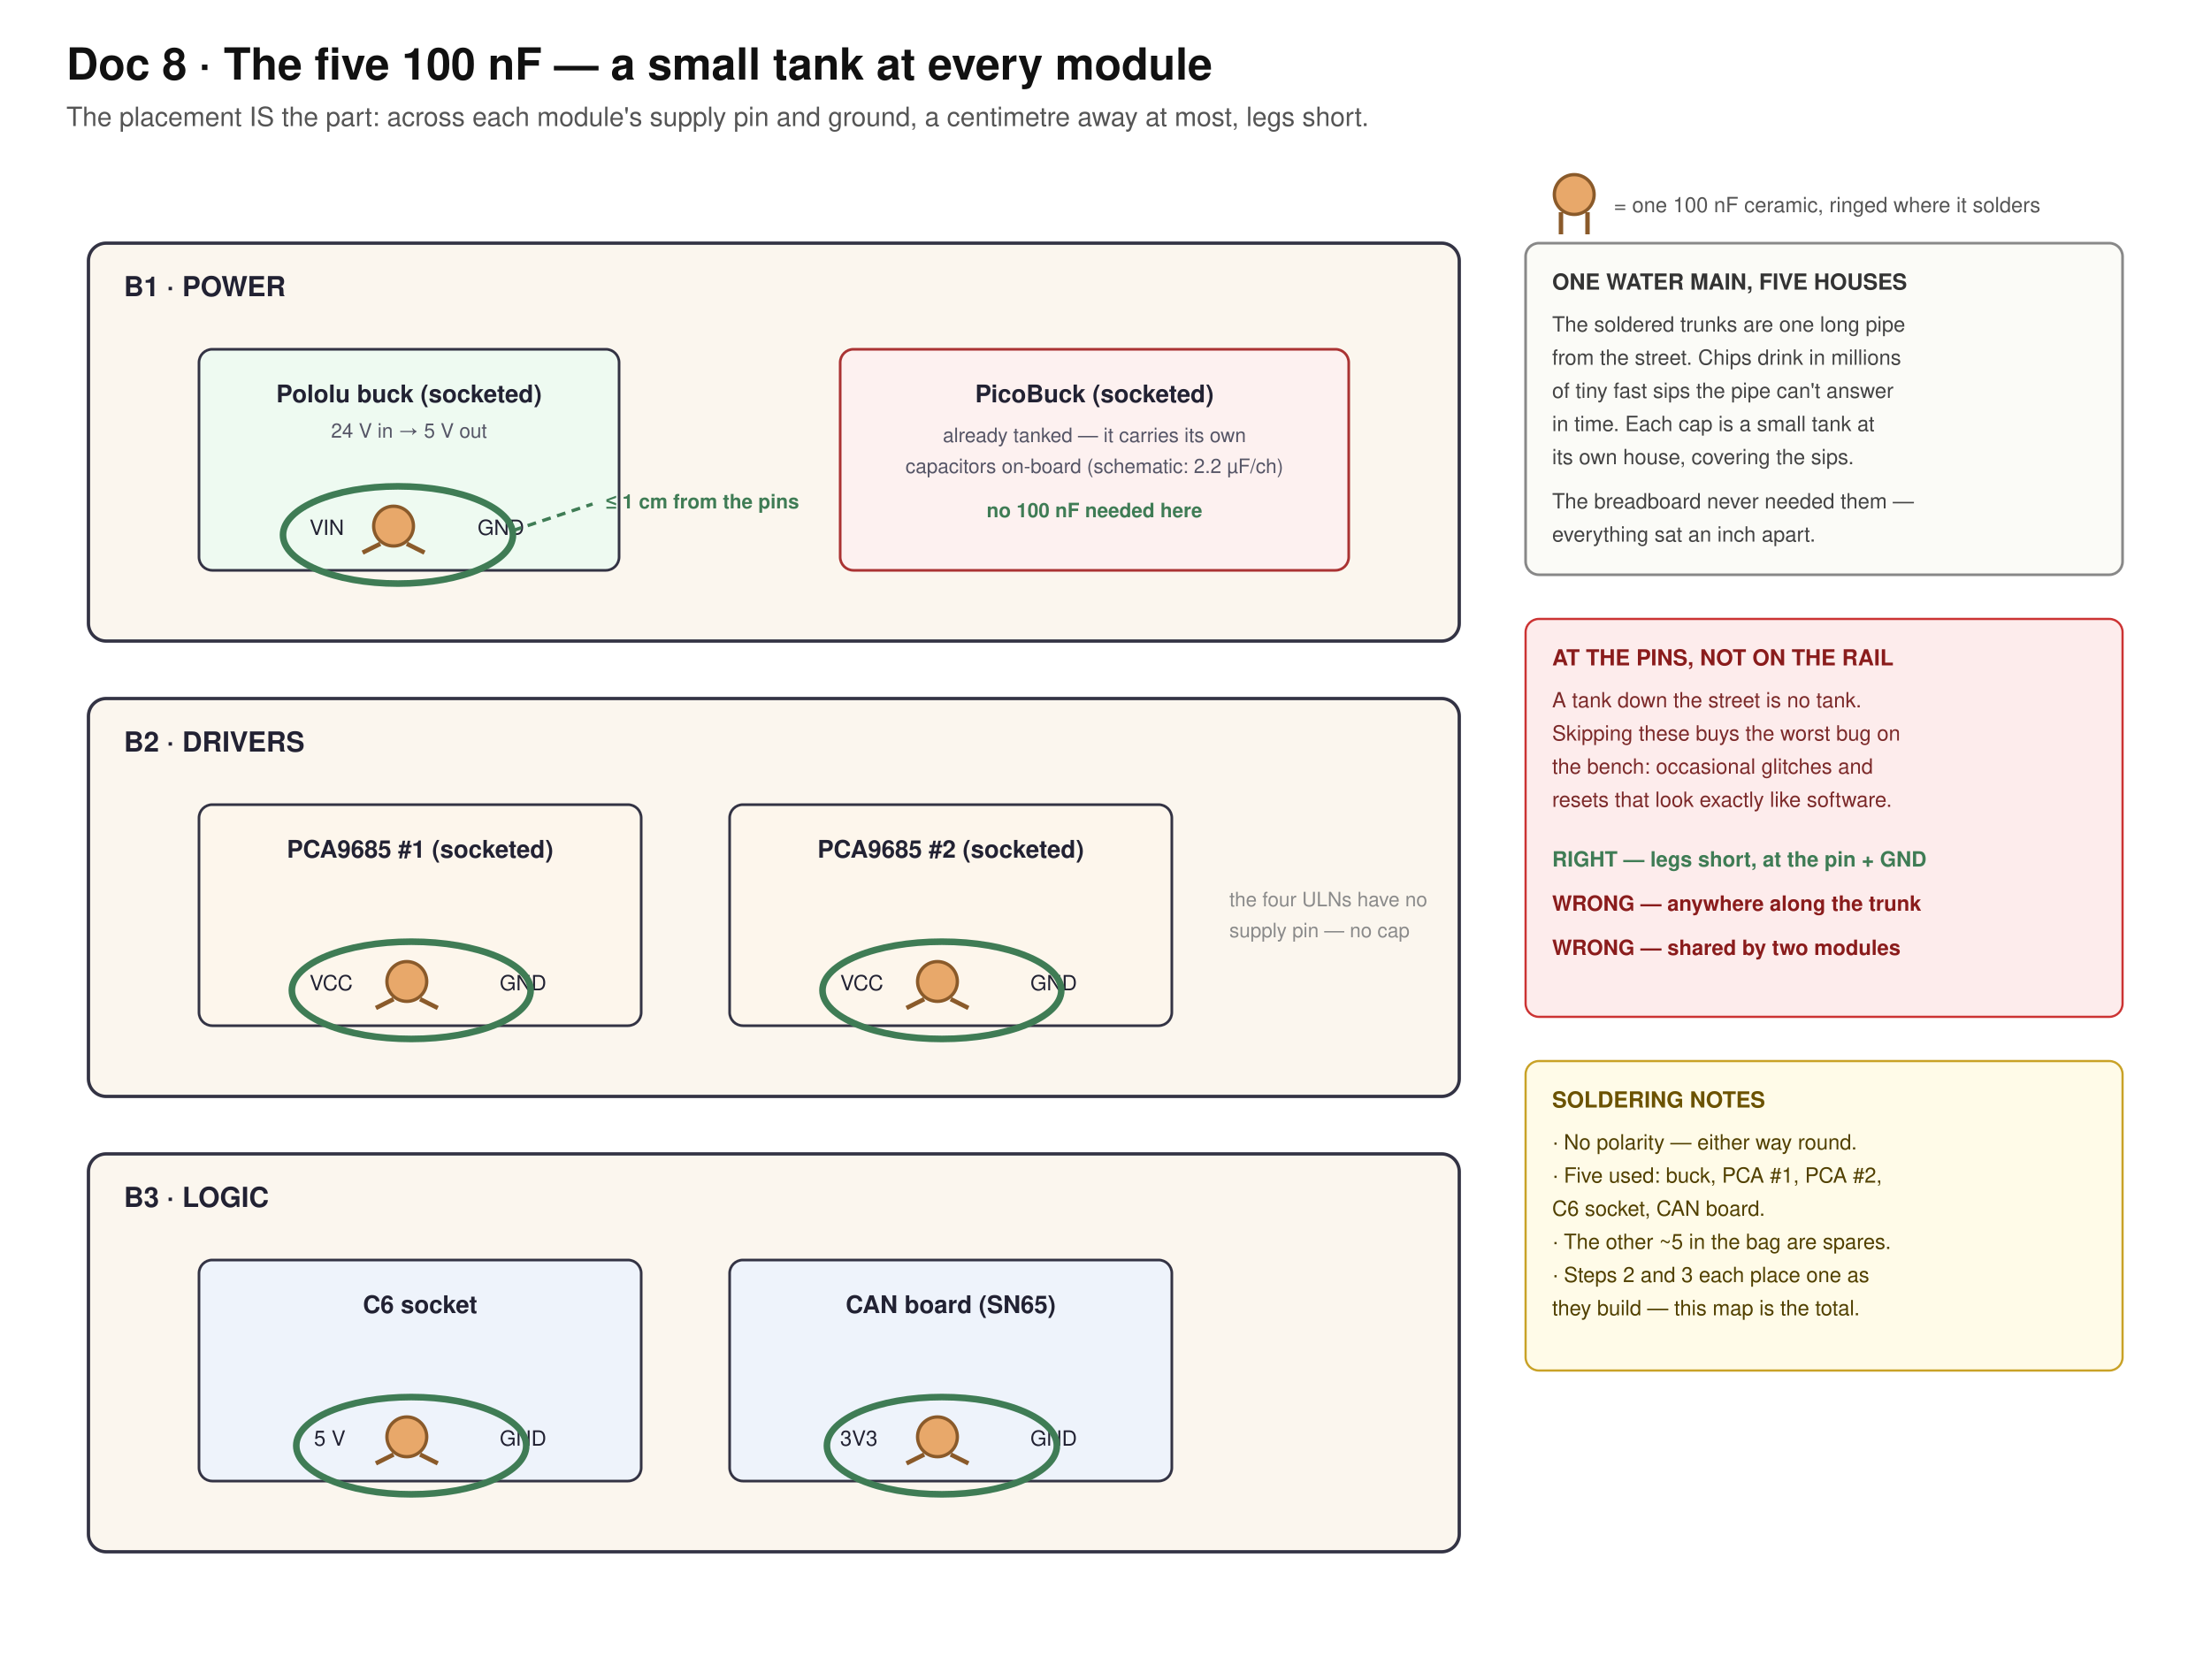
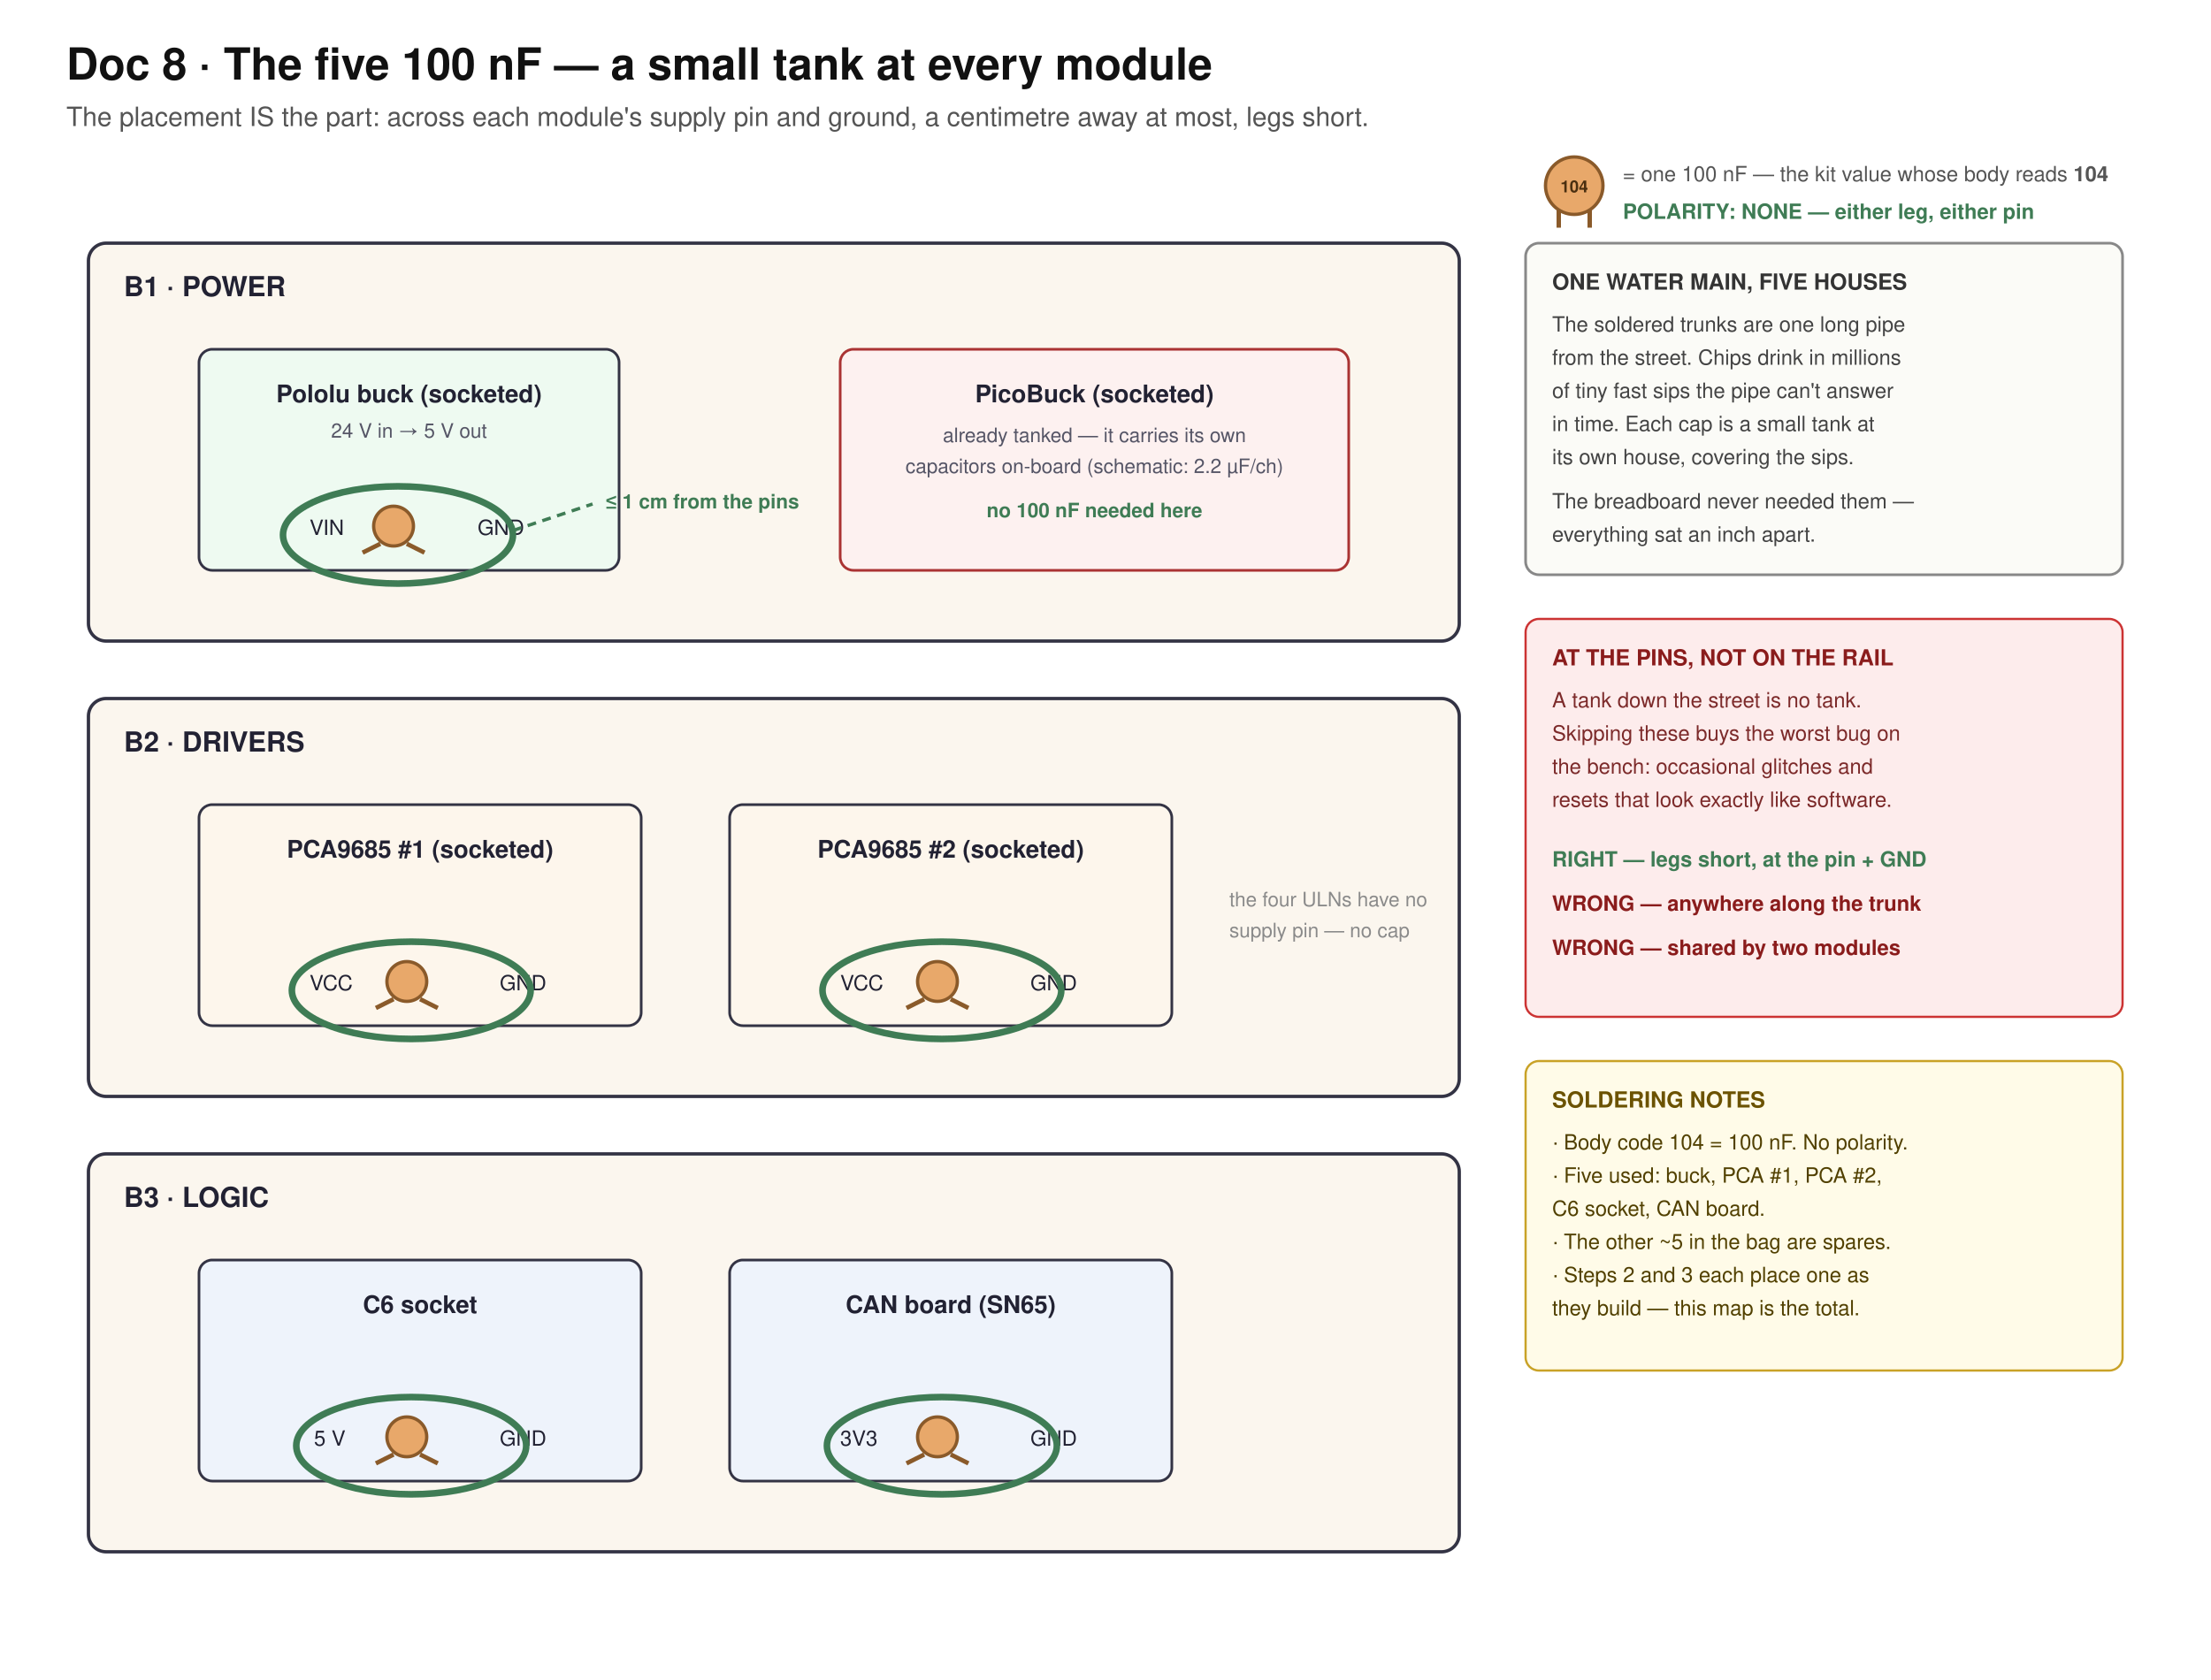
<svg xmlns="http://www.w3.org/2000/svg" viewBox="0 0 1000 760" font-family="Helvetica, Arial, sans-serif">
  <rect x="0" y="0" width="1000" height="760" fill="#ffffff" />
  <text x="30" y="36" font-size="20" font-weight="bold" fill="#111">Doc 8 · The five 100 nF — a small tank at every module</text>
  <text x="30" y="57" font-size="12" fill="#555">The placement IS the part: across each module's supply pin and ground, a centimetre away at most, legs short.</text>
-   <circle cx="712" cy="88" r="9" fill="#e8a86a" stroke="#8a5a2a" stroke-width="1.5" />
-   <line x1="706" y1="96" x2="706" y2="106" stroke="#8a5a2a" stroke-width="2" />
-   <line x1="718" y1="96" x2="718" y2="106" stroke="#8a5a2a" stroke-width="2" />
-   <text x="730" y="96" font-size="9.5" fill="#555">= one 100 nF ceramic, ringed where it solders</text>
+   <circle cx="712" cy="84" r="13" fill="#e8a86a" stroke="#8a5a2a" stroke-width="1.5" />
+   <text x="712" y="87" font-size="7.5" font-weight="bold" text-anchor="middle" fill="#4a2f10">104</text>
+   <line x1="705" y1="95" x2="705" y2="103" stroke="#8a5a2a" stroke-width="2" />
+   <line x1="719" y1="95" x2="719" y2="103" stroke="#8a5a2a" stroke-width="2" />
+   <text x="734" y="82" font-size="9.5" fill="#555">= one 100 nF — the kit value whose body reads <tspan font-weight="bold">104</tspan>
+   </text>
+   <text x="734" y="99" font-size="9.5" font-weight="bold" fill="#3f7c55">POLARITY: NONE — either leg, either pin</text>
  <rect x="40" y="110" width="620" height="180" fill="#fbf6ee" stroke="#334" stroke-width="1.5" rx="8" />
  <text x="56" y="134" font-size="12.5" font-weight="bold" fill="#223">B1 · POWER</text>
  <rect x="90" y="158" width="190" height="100" fill="#eefaf1" stroke="#334" stroke-width="1.2" rx="6" />
  <text x="185" y="182" font-size="11" font-weight="bold" text-anchor="middle" fill="#223">Pololu buck (socketed)</text>
  <g font-size="9" fill="#556" text-anchor="middle">
    <text x="185" y="198">24 V in → 5 V out</text>
  </g>
  <text x="140" y="242" font-size="9.5" fill="#223">VIN</text>
  <text x="216" y="242" font-size="9.5" fill="#223">GND</text>
  <circle cx="178" cy="238" r="9" fill="#e8a86a" stroke="#8a5a2a" stroke-width="1.5" />
  <line x1="172" y1="246" x2="164" y2="250" stroke="#8a5a2a" stroke-width="2" />
  <line x1="184" y1="246" x2="192" y2="250" stroke="#8a5a2a" stroke-width="2" />
  <ellipse cx="180" cy="242" rx="52" ry="22" fill="none" stroke="#3f7c55" stroke-width="3" />
  <line x1="232" y1="240" x2="268" y2="228" stroke="#3f7c55" stroke-width="1.5" stroke-dasharray="4 3" />
  <text x="274" y="230" font-size="9" fill="#3f7c55" font-weight="bold">≤ 1 cm from the pins</text>
  <rect x="380" y="158" width="230" height="100" fill="#fdf1f0" stroke="#a33" stroke-width="1.2" rx="6" />
  <text x="495" y="182" font-size="11" font-weight="bold" text-anchor="middle" fill="#223">PicoBuck (socketed)</text>
  <g font-size="9" fill="#556" text-anchor="middle">
    <text x="495" y="200">already tanked — it carries its own</text>
    <text x="495" y="214">capacitors on-board (schematic: 2.2 µF/ch)</text>
    <text x="495" y="234" font-weight="bold" fill="#3f7c55">no 100 nF needed here</text>
  </g>
  <rect x="40" y="316" width="620" height="180" fill="#fbf6ee" stroke="#334" stroke-width="1.5" rx="8" />
  <text x="56" y="340" font-size="12.5" font-weight="bold" fill="#223">B2 · DRIVERS</text>
  <rect x="90" y="364" width="200" height="100" fill="#fdf6ec" stroke="#334" stroke-width="1.2" rx="6" />
  <text x="190" y="388" font-size="11" font-weight="bold" text-anchor="middle" fill="#223">PCA9685 #1 (socketed)</text>
  <text x="140" y="448" font-size="9.5" fill="#223">VCC</text>
  <text x="226" y="448" font-size="9.5" fill="#223">GND</text>
  <circle cx="184" cy="444" r="9" fill="#e8a86a" stroke="#8a5a2a" stroke-width="1.5" />
  <line x1="178" y1="452" x2="170" y2="456" stroke="#8a5a2a" stroke-width="2" />
  <line x1="190" y1="452" x2="198" y2="456" stroke="#8a5a2a" stroke-width="2" />
  <ellipse cx="186" cy="448" rx="54" ry="22" fill="none" stroke="#3f7c55" stroke-width="3" />
  <rect x="330" y="364" width="200" height="100" fill="#fdf6ec" stroke="#334" stroke-width="1.2" rx="6" />
  <text x="430" y="388" font-size="11" font-weight="bold" text-anchor="middle" fill="#223">PCA9685 #2 (socketed)</text>
  <text x="380" y="448" font-size="9.5" fill="#223">VCC</text>
  <text x="466" y="448" font-size="9.5" fill="#223">GND</text>
  <circle cx="424" cy="444" r="9" fill="#e8a86a" stroke="#8a5a2a" stroke-width="1.5" />
  <line x1="418" y1="452" x2="410" y2="456" stroke="#8a5a2a" stroke-width="2" />
  <line x1="430" y1="452" x2="438" y2="456" stroke="#8a5a2a" stroke-width="2" />
  <ellipse cx="426" cy="448" rx="54" ry="22" fill="none" stroke="#3f7c55" stroke-width="3" />
  <text x="556" y="410" font-size="9" fill="#8a8a8a">the four ULNs have no</text>
  <text x="556" y="424" font-size="9" fill="#8a8a8a">supply pin — no cap</text>
  <rect x="40" y="522" width="620" height="180" fill="#fbf6ee" stroke="#334" stroke-width="1.5" rx="8" />
  <text x="56" y="546" font-size="12.5" font-weight="bold" fill="#223">B3 · LOGIC</text>
  <rect x="90" y="570" width="200" height="100" fill="#eef3fb" stroke="#334" stroke-width="1.2" rx="6" />
  <text x="190" y="594" font-size="11" font-weight="bold" text-anchor="middle" fill="#223">C6 socket</text>
  <text x="142" y="654" font-size="9.5" fill="#223">5 V</text>
  <text x="226" y="654" font-size="9.5" fill="#223">GND</text>
  <circle cx="184" cy="650" r="9" fill="#e8a86a" stroke="#8a5a2a" stroke-width="1.5" />
  <line x1="178" y1="658" x2="170" y2="662" stroke="#8a5a2a" stroke-width="2" />
  <line x1="190" y1="658" x2="198" y2="662" stroke="#8a5a2a" stroke-width="2" />
  <ellipse cx="186" cy="654" rx="52" ry="22" fill="none" stroke="#3f7c55" stroke-width="3" />
  <rect x="330" y="570" width="200" height="100" fill="#eef3fb" stroke="#334" stroke-width="1.2" rx="6" />
  <text x="430" y="594" font-size="11" font-weight="bold" text-anchor="middle" fill="#223">CAN board (SN65)</text>
  <text x="380" y="654" font-size="9.5" fill="#223">3V3</text>
  <text x="466" y="654" font-size="9.5" fill="#223">GND</text>
  <circle cx="424" cy="650" r="9" fill="#e8a86a" stroke="#8a5a2a" stroke-width="1.5" />
  <line x1="418" y1="658" x2="410" y2="662" stroke="#8a5a2a" stroke-width="2" />
  <line x1="430" y1="658" x2="438" y2="662" stroke="#8a5a2a" stroke-width="2" />
  <ellipse cx="426" cy="654" rx="52" ry="22" fill="none" stroke="#3f7c55" stroke-width="3" />
  <rect x="690" y="110" width="270" height="150" fill="#fbfbf7" stroke="#888" stroke-width="1.2" rx="6" />
  <text x="702" y="131" font-size="10" font-weight="bold" fill="#333">ONE WATER MAIN, FIVE HOUSES</text>
  <g font-size="9.5" fill="#444">
    <text x="702" y="150">The soldered trunks are one long pipe</text>
    <text x="702" y="165">from the street. Chips drink in millions</text>
    <text x="702" y="180">of tiny fast sips the pipe can't answer</text>
    <text x="702" y="195">in time. Each cap is a small tank at</text>
    <text x="702" y="210">its own house, covering the sips.</text>
    <text x="702" y="230">The breadboard never needed them —</text>
    <text x="702" y="245">everything sat an inch apart.</text>
  </g>
  <rect x="690" y="280" width="270" height="180" fill="#fdecec" stroke="#c33" rx="6" />
  <text x="702" y="301" font-size="10" font-weight="bold" fill="#8a1c1c">AT THE PINS, NOT ON THE RAIL</text>
  <g font-size="9.5" fill="#7c2a2a">
    <text x="702" y="320">A tank down the street is no tank.</text>
    <text x="702" y="335">Skipping these buys the worst bug on</text>
    <text x="702" y="350">the bench: occasional glitches and</text>
    <text x="702" y="365">resets that look exactly like software.</text>
  </g>
  <g font-size="9.5" font-weight="bold">
    <text x="702" y="392" fill="#3f7c55">RIGHT — legs short, at the pin + GND</text>
    <text x="702" y="412" fill="#8a1c1c">WRONG — anywhere along the trunk</text>
    <text x="702" y="432" fill="#8a1c1c">WRONG — shared by two modules</text>
  </g>
  <rect x="690" y="480" width="270" height="140" fill="#fffbe8" stroke="#c9a227" rx="6" />
  <text x="702" y="501" font-size="10" font-weight="bold" fill="#6b5200">SOLDERING NOTES</text>
  <g font-size="9.5" fill="#514000">
-     <text x="702" y="520">· No polarity — either way round.</text>
+     <text x="702" y="520">· Body code 104 = 100 nF. No polarity.</text>
    <text x="702" y="535">· Five used: buck, PCA #1, PCA #2,</text>
    <text x="702" y="550">  C6 socket, CAN board.</text>
    <text x="702" y="565">· The other ~5 in the bag are spares.</text>
    <text x="702" y="580">· Steps 2 and 3 each place one as</text>
    <text x="702" y="595">  they build — this map is the total.</text>
  </g>
</svg>
